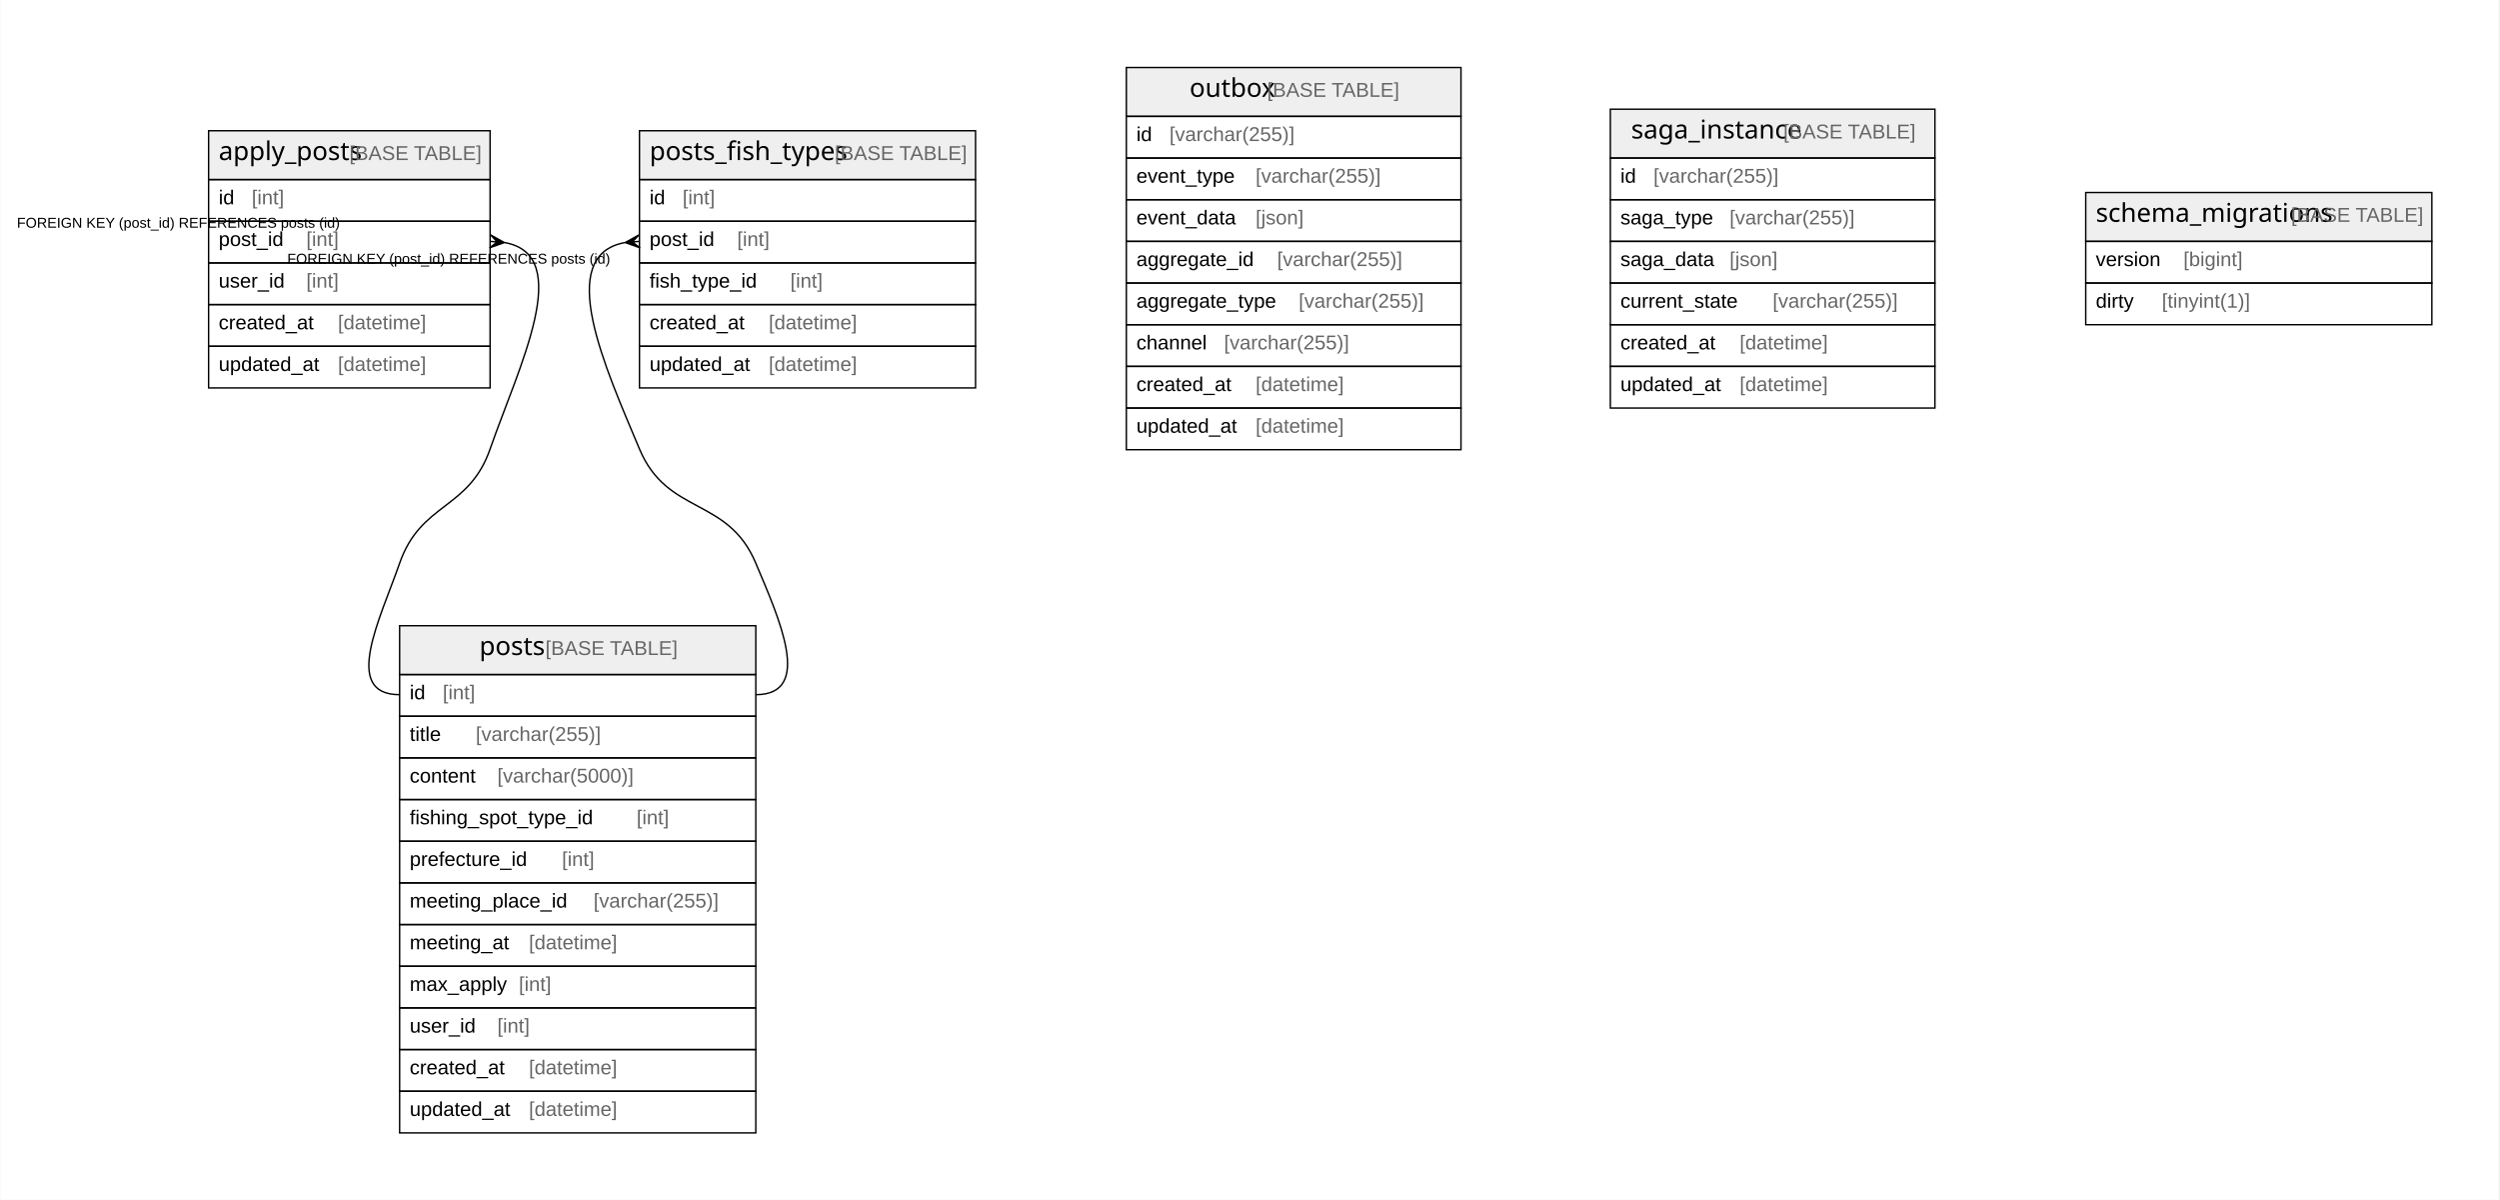
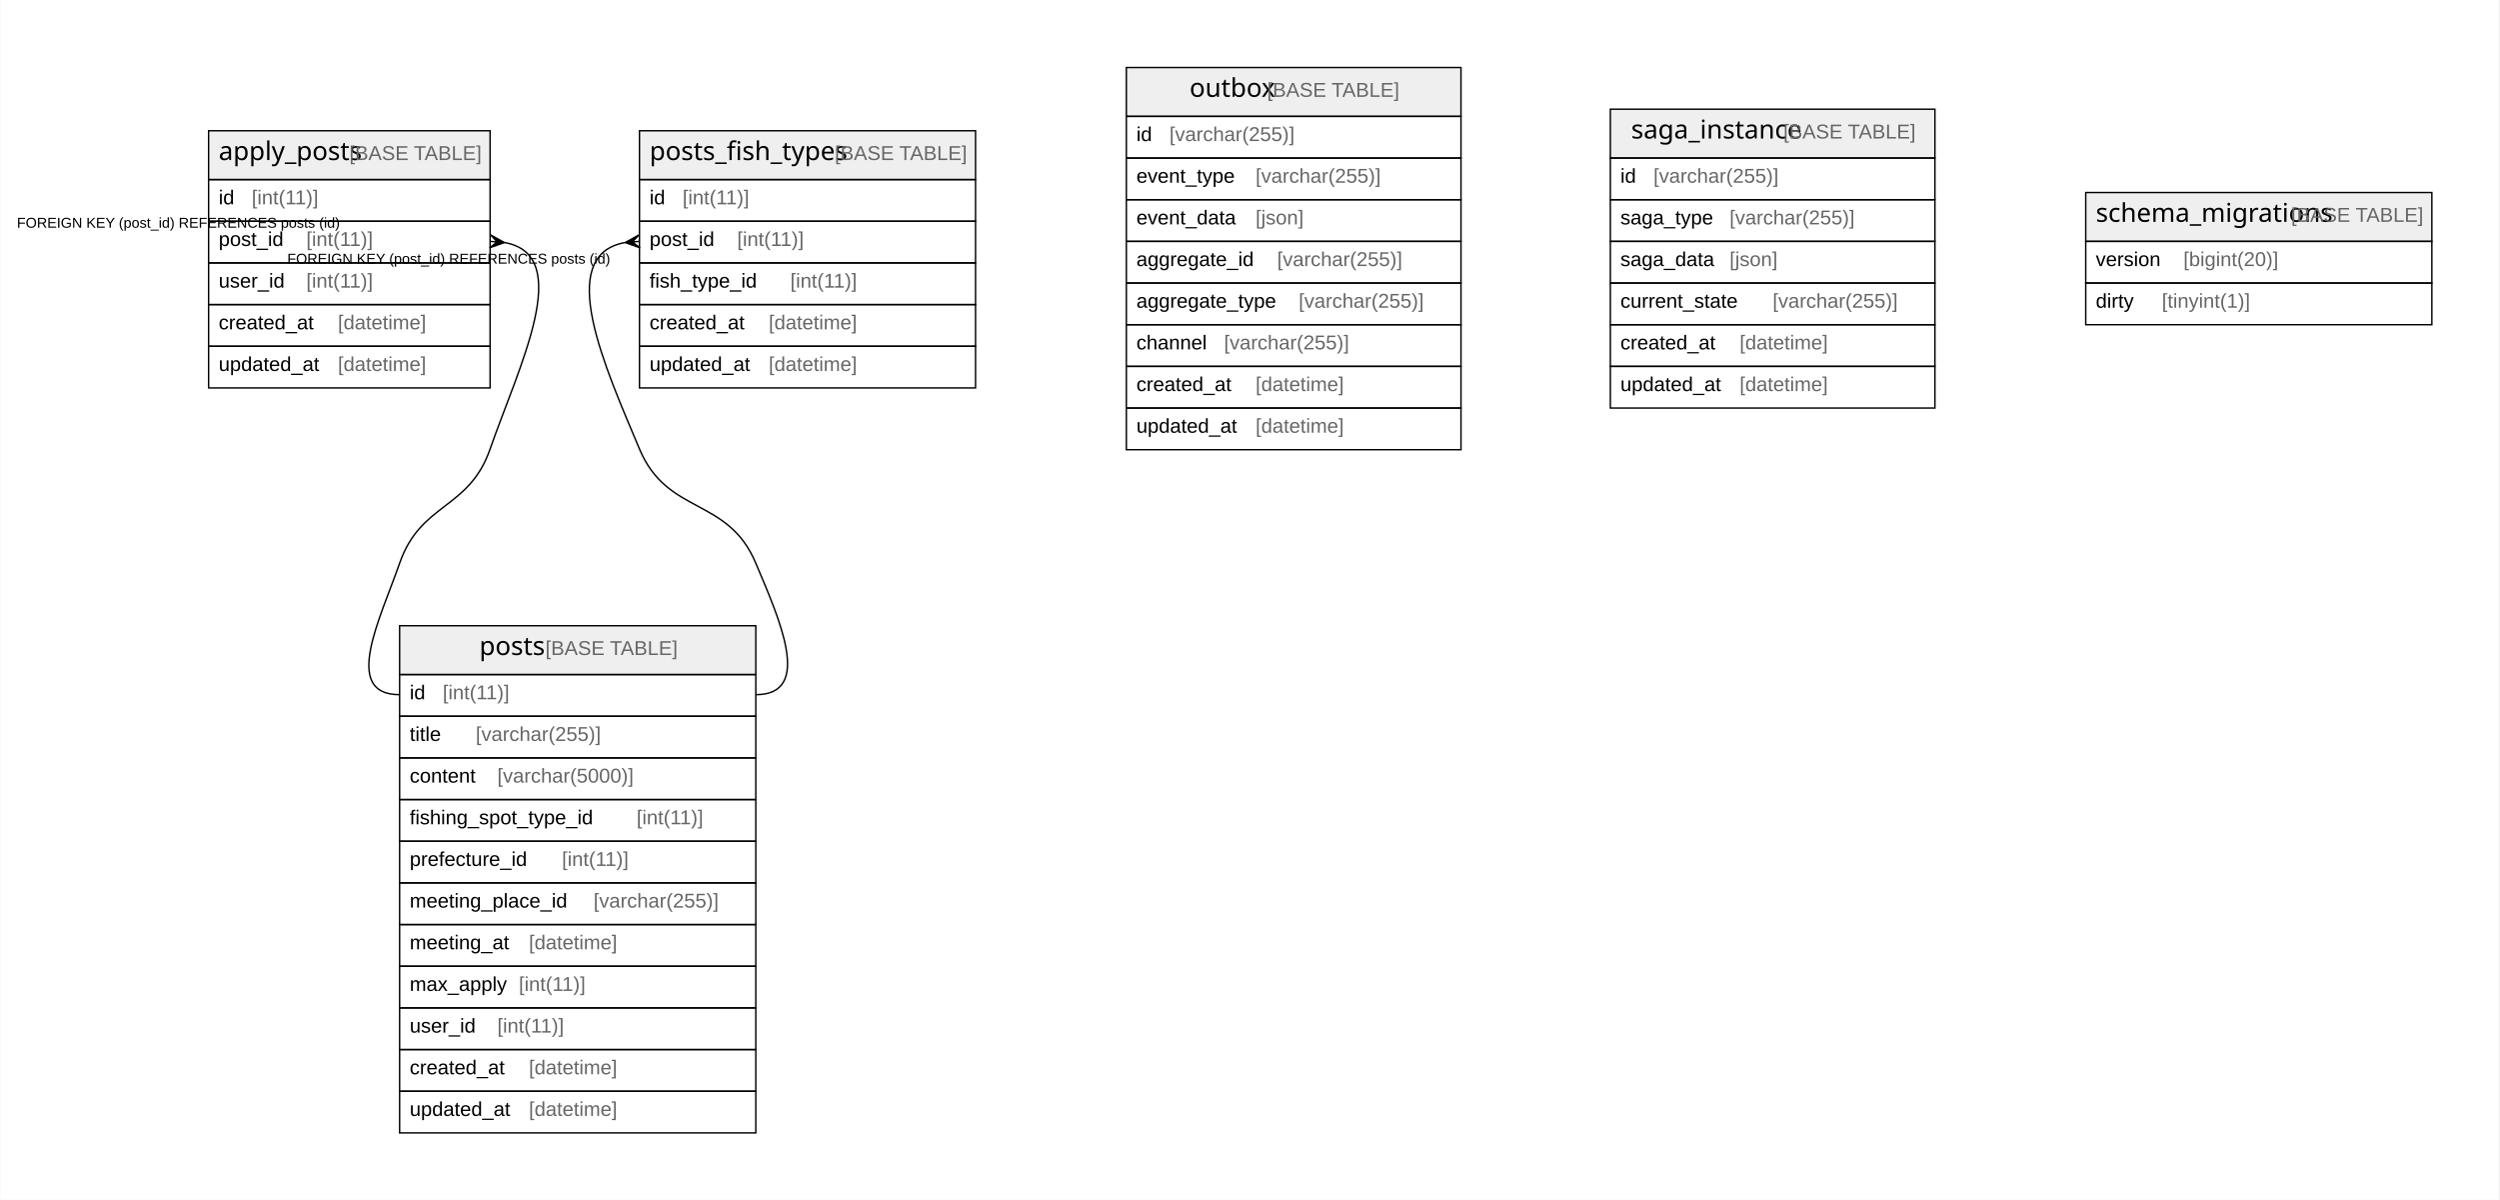
<svg xmlns="http://www.w3.org/2000/svg" width="1740pt" height="835pt" viewBox="0.00 0.00 1739.50 835.00">
  <g id="graph0" class="graph" transform="scale(1 1) rotate(0) translate(4 831)">
    <polygon fill="#ffffff" stroke="transparent" points="-4,4 -4,-831 1735.5,-831 1735.5,4 -4,4" />
    <g id="node1" class="node">
      <polygon fill="#efefef" stroke="transparent" points="141,-706 141,-740 337,-740 337,-706 141,-706" />
      <polygon fill="none" stroke="#000000" points="141,-706 141,-740 337,-740 337,-706 141,-706" />
      <text text-anchor="start" x="148" y="-719.6" font-family="Arial Bold" font-size="18.00" fill="#000000">apply_posts</text>
      <text text-anchor="start" x="231" y="-719.6" font-family="Arial" font-size="14.00" fill="#000000"> </text>
      <text text-anchor="start" x="239" y="-719.6" font-family="Arial" font-size="14.00" fill="#666666">[BASE TABLE]</text>
      <polygon fill="none" stroke="#000000" points="141,-677 141,-706 337,-706 337,-677 141,-677" />
      <text text-anchor="start" x="148" y="-688.8" font-family="Arial" font-size="14.00" fill="#000000">id </text>
-       <text text-anchor="start" x="171" y="-688.8" font-family="Arial" font-size="14.00" fill="#666666">[int]</text>
+       <text text-anchor="start" x="171" y="-688.8" font-family="Arial" font-size="14.00" fill="#666666">[int(11)]</text>
      <polygon fill="none" stroke="#000000" points="141,-648 141,-677 337,-677 337,-648 141,-648" />
      <text text-anchor="start" x="148" y="-659.8" font-family="Arial" font-size="14.00" fill="#000000">post_id </text>
-       <text text-anchor="start" x="209" y="-659.8" font-family="Arial" font-size="14.00" fill="#666666">[int]</text>
+       <text text-anchor="start" x="209" y="-659.8" font-family="Arial" font-size="14.00" fill="#666666">[int(11)]</text>
      <polygon fill="none" stroke="#000000" points="141,-619 141,-648 337,-648 337,-619 141,-619" />
      <text text-anchor="start" x="148" y="-630.8" font-family="Arial" font-size="14.00" fill="#000000">user_id </text>
-       <text text-anchor="start" x="209" y="-630.8" font-family="Arial" font-size="14.00" fill="#666666">[int]</text>
+       <text text-anchor="start" x="209" y="-630.8" font-family="Arial" font-size="14.00" fill="#666666">[int(11)]</text>
      <polygon fill="none" stroke="#000000" points="141,-590 141,-619 337,-619 337,-590 141,-590" />
      <text text-anchor="start" x="148" y="-601.8" font-family="Arial" font-size="14.00" fill="#000000">created_at </text>
      <text text-anchor="start" x="231" y="-601.8" font-family="Arial" font-size="14.00" fill="#666666">[datetime]</text>
      <polygon fill="none" stroke="#000000" points="141,-561 141,-590 337,-590 337,-561 141,-561" />
      <text text-anchor="start" x="148" y="-572.8" font-family="Arial" font-size="14.00" fill="#000000">updated_at </text>
      <text text-anchor="start" x="231" y="-572.8" font-family="Arial" font-size="14.00" fill="#666666">[datetime]</text>
    </g>
    <g id="node3" class="node">
      <polygon fill="#efefef" stroke="transparent" points="274,-361.5 274,-395.5 522,-395.5 522,-361.5 274,-361.5" />
      <polygon fill="none" stroke="#000000" points="274,-361.5 274,-395.5 522,-395.5 522,-361.5 274,-361.5" />
      <text text-anchor="start" x="329.5" y="-375.1" font-family="Arial Bold" font-size="18.00" fill="#000000">posts</text>
      <text text-anchor="start" x="367.5" y="-375.1" font-family="Arial" font-size="14.00" fill="#000000"> </text>
      <text text-anchor="start" x="375.5" y="-375.1" font-family="Arial" font-size="14.00" fill="#666666">[BASE TABLE]</text>
      <polygon fill="none" stroke="#000000" points="274,-332.5 274,-361.5 522,-361.5 522,-332.5 274,-332.5" />
      <text text-anchor="start" x="281" y="-344.3" font-family="Arial" font-size="14.00" fill="#000000">id </text>
-       <text text-anchor="start" x="304" y="-344.3" font-family="Arial" font-size="14.00" fill="#666666">[int]</text>
+       <text text-anchor="start" x="304" y="-344.3" font-family="Arial" font-size="14.00" fill="#666666">[int(11)]</text>
      <polygon fill="none" stroke="#000000" points="274,-303.5 274,-332.5 522,-332.5 522,-303.5 274,-303.5" />
      <text text-anchor="start" x="281" y="-315.3" font-family="Arial" font-size="14.00" fill="#000000">title </text>
      <text text-anchor="start" x="327" y="-315.3" font-family="Arial" font-size="14.00" fill="#666666">[varchar(255)]</text>
      <polygon fill="none" stroke="#000000" points="274,-274.5 274,-303.5 522,-303.5 522,-274.5 274,-274.5" />
      <text text-anchor="start" x="281" y="-286.3" font-family="Arial" font-size="14.00" fill="#000000">content </text>
      <text text-anchor="start" x="342" y="-286.3" font-family="Arial" font-size="14.00" fill="#666666">[varchar(5000)]</text>
      <polygon fill="none" stroke="#000000" points="274,-245.5 274,-274.5 522,-274.5 522,-245.5 274,-245.5" />
      <text text-anchor="start" x="281" y="-257.3" font-family="Arial" font-size="14.00" fill="#000000">fishing_spot_type_id </text>
-       <text text-anchor="start" x="439" y="-257.3" font-family="Arial" font-size="14.00" fill="#666666">[int]</text>
+       <text text-anchor="start" x="439" y="-257.3" font-family="Arial" font-size="14.00" fill="#666666">[int(11)]</text>
      <polygon fill="none" stroke="#000000" points="274,-216.5 274,-245.5 522,-245.5 522,-216.5 274,-216.5" />
      <text text-anchor="start" x="281" y="-228.3" font-family="Arial" font-size="14.00" fill="#000000">prefecture_id </text>
-       <text text-anchor="start" x="387" y="-228.3" font-family="Arial" font-size="14.00" fill="#666666">[int]</text>
+       <text text-anchor="start" x="387" y="-228.3" font-family="Arial" font-size="14.00" fill="#666666">[int(11)]</text>
      <polygon fill="none" stroke="#000000" points="274,-187.5 274,-216.5 522,-216.5 522,-187.5 274,-187.5" />
      <text text-anchor="start" x="281" y="-199.3" font-family="Arial" font-size="14.00" fill="#000000">meeting_place_id </text>
      <text text-anchor="start" x="409" y="-199.3" font-family="Arial" font-size="14.00" fill="#666666">[varchar(255)]</text>
      <polygon fill="none" stroke="#000000" points="274,-158.5 274,-187.5 522,-187.5 522,-158.5 274,-158.5" />
      <text text-anchor="start" x="281" y="-170.3" font-family="Arial" font-size="14.00" fill="#000000">meeting_at </text>
      <text text-anchor="start" x="364" y="-170.3" font-family="Arial" font-size="14.00" fill="#666666">[datetime]</text>
      <polygon fill="none" stroke="#000000" points="274,-129.5 274,-158.5 522,-158.5 522,-129.5 274,-129.5" />
      <text text-anchor="start" x="281" y="-141.3" font-family="Arial" font-size="14.00" fill="#000000">max_apply </text>
-       <text text-anchor="start" x="357" y="-141.3" font-family="Arial" font-size="14.00" fill="#666666">[int]</text>
+       <text text-anchor="start" x="357" y="-141.3" font-family="Arial" font-size="14.00" fill="#666666">[int(11)]</text>
      <polygon fill="none" stroke="#000000" points="274,-100.5 274,-129.5 522,-129.5 522,-100.5 274,-100.5" />
      <text text-anchor="start" x="281" y="-112.3" font-family="Arial" font-size="14.00" fill="#000000">user_id </text>
-       <text text-anchor="start" x="342" y="-112.3" font-family="Arial" font-size="14.00" fill="#666666">[int]</text>
+       <text text-anchor="start" x="342" y="-112.3" font-family="Arial" font-size="14.00" fill="#666666">[int(11)]</text>
      <polygon fill="none" stroke="#000000" points="274,-71.5 274,-100.5 522,-100.5 522,-71.5 274,-71.5" />
      <text text-anchor="start" x="281" y="-83.3" font-family="Arial" font-size="14.00" fill="#000000">created_at </text>
      <text text-anchor="start" x="364" y="-83.3" font-family="Arial" font-size="14.00" fill="#666666">[datetime]</text>
      <polygon fill="none" stroke="#000000" points="274,-42.5 274,-71.5 522,-71.5 522,-42.5 274,-42.5" />
      <text text-anchor="start" x="281" y="-54.3" font-family="Arial" font-size="14.00" fill="#000000">updated_at </text>
      <text text-anchor="start" x="364" y="-54.3" font-family="Arial" font-size="14.00" fill="#666666">[datetime]</text>
    </g>
    <g id="edge1" class="edge">
      <path fill="none" stroke="#000000" d="M347.21,-662.158C396.246,-653.254 356.881,-575.597 337,-518.5 322.176,-475.924 288.824,-481.576 274,-439 260.628,-400.595 233.333,-347.5 274,-347.5" />
      <polygon fill="#000000" stroke="#000000" points="346.966,-662.178 336.63,-658.515 341.983,-662.589 337,-663 337,-663 337,-663 341.983,-662.589 337.37,-667.485 346.966,-662.178 346.966,-662.178" />
      <text text-anchor="start" x="7.5" y="-672.5" font-family="Arial" font-size="10.00" fill="#000000">FOREIGN KEY (post_id) REFERENCES posts (id)</text>
    </g>
    <g id="node2" class="node">
      <polygon fill="#efefef" stroke="transparent" points="780,-750 780,-784 1013,-784 1013,-750 780,-750" />
      <polygon fill="none" stroke="#000000" points="780,-750 780,-784 1013,-784 1013,-750 780,-750" />
      <text text-anchor="start" x="824" y="-763.6" font-family="Arial Bold" font-size="18.00" fill="#000000">outbox</text>
      <text text-anchor="start" x="870" y="-763.6" font-family="Arial" font-size="14.00" fill="#000000"> </text>
      <text text-anchor="start" x="878" y="-763.6" font-family="Arial" font-size="14.00" fill="#666666">[BASE TABLE]</text>
      <polygon fill="none" stroke="#000000" points="780,-721 780,-750 1013,-750 1013,-721 780,-721" />
      <text text-anchor="start" x="787" y="-732.8" font-family="Arial" font-size="14.00" fill="#000000">id </text>
      <text text-anchor="start" x="810" y="-732.8" font-family="Arial" font-size="14.00" fill="#666666">[varchar(255)]</text>
      <polygon fill="none" stroke="#000000" points="780,-692 780,-721 1013,-721 1013,-692 780,-692" />
      <text text-anchor="start" x="787" y="-703.8" font-family="Arial" font-size="14.00" fill="#000000">event_type </text>
      <text text-anchor="start" x="870" y="-703.8" font-family="Arial" font-size="14.00" fill="#666666">[varchar(255)]</text>
      <polygon fill="none" stroke="#000000" points="780,-663 780,-692 1013,-692 1013,-663 780,-663" />
      <text text-anchor="start" x="787" y="-674.8" font-family="Arial" font-size="14.00" fill="#000000">event_data </text>
      <text text-anchor="start" x="870" y="-674.8" font-family="Arial" font-size="14.00" fill="#666666">[json]</text>
      <polygon fill="none" stroke="#000000" points="780,-634 780,-663 1013,-663 1013,-634 780,-634" />
      <text text-anchor="start" x="787" y="-645.8" font-family="Arial" font-size="14.00" fill="#000000">aggregate_id </text>
      <text text-anchor="start" x="885" y="-645.8" font-family="Arial" font-size="14.00" fill="#666666">[varchar(255)]</text>
      <polygon fill="none" stroke="#000000" points="780,-605 780,-634 1013,-634 1013,-605 780,-605" />
      <text text-anchor="start" x="787" y="-616.8" font-family="Arial" font-size="14.00" fill="#000000">aggregate_type </text>
      <text text-anchor="start" x="900" y="-616.8" font-family="Arial" font-size="14.00" fill="#666666">[varchar(255)]</text>
      <polygon fill="none" stroke="#000000" points="780,-576 780,-605 1013,-605 1013,-576 780,-576" />
      <text text-anchor="start" x="787" y="-587.8" font-family="Arial" font-size="14.00" fill="#000000">channel </text>
      <text text-anchor="start" x="848" y="-587.8" font-family="Arial" font-size="14.00" fill="#666666">[varchar(255)]</text>
      <polygon fill="none" stroke="#000000" points="780,-547 780,-576 1013,-576 1013,-547 780,-547" />
      <text text-anchor="start" x="787" y="-558.8" font-family="Arial" font-size="14.00" fill="#000000">created_at </text>
      <text text-anchor="start" x="870" y="-558.8" font-family="Arial" font-size="14.00" fill="#666666">[datetime]</text>
      <polygon fill="none" stroke="#000000" points="780,-518 780,-547 1013,-547 1013,-518 780,-518" />
      <text text-anchor="start" x="787" y="-529.8" font-family="Arial" font-size="14.00" fill="#000000">updated_at </text>
      <text text-anchor="start" x="870" y="-529.8" font-family="Arial" font-size="14.00" fill="#666666">[datetime]</text>
    </g>
    <g id="node4" class="node">
      <polygon fill="#efefef" stroke="transparent" points="441,-706 441,-740 675,-740 675,-706 441,-706" />
      <polygon fill="none" stroke="#000000" points="441,-706 441,-740 675,-740 675,-706 441,-706" />
      <text text-anchor="start" x="448" y="-719.6" font-family="Arial Bold" font-size="18.00" fill="#000000">posts_fish_types</text>
      <text text-anchor="start" x="569" y="-719.6" font-family="Arial" font-size="14.00" fill="#000000"> </text>
      <text text-anchor="start" x="577" y="-719.6" font-family="Arial" font-size="14.00" fill="#666666">[BASE TABLE]</text>
      <polygon fill="none" stroke="#000000" points="441,-677 441,-706 675,-706 675,-677 441,-677" />
      <text text-anchor="start" x="448" y="-688.8" font-family="Arial" font-size="14.00" fill="#000000">id </text>
-       <text text-anchor="start" x="471" y="-688.8" font-family="Arial" font-size="14.00" fill="#666666">[int]</text>
+       <text text-anchor="start" x="471" y="-688.8" font-family="Arial" font-size="14.00" fill="#666666">[int(11)]</text>
      <polygon fill="none" stroke="#000000" points="441,-648 441,-677 675,-677 675,-648 441,-648" />
      <text text-anchor="start" x="448" y="-659.8" font-family="Arial" font-size="14.00" fill="#000000">post_id </text>
-       <text text-anchor="start" x="509" y="-659.8" font-family="Arial" font-size="14.00" fill="#666666">[int]</text>
+       <text text-anchor="start" x="509" y="-659.8" font-family="Arial" font-size="14.00" fill="#666666">[int(11)]</text>
      <polygon fill="none" stroke="#000000" points="441,-619 441,-648 675,-648 675,-619 441,-619" />
      <text text-anchor="start" x="448" y="-630.8" font-family="Arial" font-size="14.00" fill="#000000">fish_type_id </text>
-       <text text-anchor="start" x="546" y="-630.8" font-family="Arial" font-size="14.00" fill="#666666">[int]</text>
+       <text text-anchor="start" x="546" y="-630.8" font-family="Arial" font-size="14.00" fill="#666666">[int(11)]</text>
      <polygon fill="none" stroke="#000000" points="441,-590 441,-619 675,-619 675,-590 441,-590" />
      <text text-anchor="start" x="448" y="-601.8" font-family="Arial" font-size="14.00" fill="#000000">created_at </text>
      <text text-anchor="start" x="531" y="-601.8" font-family="Arial" font-size="14.00" fill="#666666">[datetime]</text>
      <polygon fill="none" stroke="#000000" points="441,-561 441,-590 675,-590 675,-561 441,-561" />
      <text text-anchor="start" x="448" y="-572.8" font-family="Arial" font-size="14.00" fill="#000000">updated_at </text>
      <text text-anchor="start" x="531" y="-572.8" font-family="Arial" font-size="14.00" fill="#666666">[datetime]</text>
    </g>
    <g id="edge2" class="edge">
      <path fill="none" stroke="#000000" d="M430.754,-662.144C381.341,-653.096 417.603,-574.248 441,-518.5 460.521,-471.988 502.479,-485.512 522,-439 537.738,-401.502 562.667,-347.5 522,-347.5" />
      <polygon fill="#000000" stroke="#000000" points="431.035,-662.167 440.625,-667.484 436.017,-662.584 441,-663 441,-663 441,-663 436.017,-662.584 441.375,-658.516 431.035,-662.167 431.035,-662.167" />
      <text text-anchor="start" x="195.75" y="-647.5" font-family="Arial" font-size="10.00" fill="#000000">FOREIGN KEY (post_id) REFERENCES posts (id)</text>
    </g>
    <g id="node5" class="node">
      <polygon fill="#efefef" stroke="transparent" points="1117,-721 1117,-755 1343,-755 1343,-721 1117,-721" />
      <polygon fill="none" stroke="#000000" points="1117,-721 1117,-755 1343,-755 1343,-721 1117,-721" />
      <text text-anchor="start" x="1131.5" y="-734.6" font-family="Arial Bold" font-size="18.00" fill="#000000">saga_instance</text>
      <text text-anchor="start" x="1229.5" y="-734.6" font-family="Arial" font-size="14.00" fill="#000000"> </text>
      <text text-anchor="start" x="1237.5" y="-734.6" font-family="Arial" font-size="14.00" fill="#666666">[BASE TABLE]</text>
      <polygon fill="none" stroke="#000000" points="1117,-692 1117,-721 1343,-721 1343,-692 1117,-692" />
      <text text-anchor="start" x="1124" y="-703.8" font-family="Arial" font-size="14.00" fill="#000000">id </text>
      <text text-anchor="start" x="1147" y="-703.8" font-family="Arial" font-size="14.00" fill="#666666">[varchar(255)]</text>
      <polygon fill="none" stroke="#000000" points="1117,-663 1117,-692 1343,-692 1343,-663 1117,-663" />
      <text text-anchor="start" x="1124" y="-674.8" font-family="Arial" font-size="14.00" fill="#000000">saga_type </text>
      <text text-anchor="start" x="1200" y="-674.8" font-family="Arial" font-size="14.00" fill="#666666">[varchar(255)]</text>
      <polygon fill="none" stroke="#000000" points="1117,-634 1117,-663 1343,-663 1343,-634 1117,-634" />
      <text text-anchor="start" x="1124" y="-645.8" font-family="Arial" font-size="14.00" fill="#000000">saga_data </text>
      <text text-anchor="start" x="1200" y="-645.8" font-family="Arial" font-size="14.00" fill="#666666">[json]</text>
      <polygon fill="none" stroke="#000000" points="1117,-605 1117,-634 1343,-634 1343,-605 1117,-605" />
      <text text-anchor="start" x="1124" y="-616.8" font-family="Arial" font-size="14.00" fill="#000000">current_state </text>
      <text text-anchor="start" x="1230" y="-616.8" font-family="Arial" font-size="14.00" fill="#666666">[varchar(255)]</text>
      <polygon fill="none" stroke="#000000" points="1117,-576 1117,-605 1343,-605 1343,-576 1117,-576" />
      <text text-anchor="start" x="1124" y="-587.8" font-family="Arial" font-size="14.00" fill="#000000">created_at </text>
      <text text-anchor="start" x="1207" y="-587.8" font-family="Arial" font-size="14.00" fill="#666666">[datetime]</text>
      <polygon fill="none" stroke="#000000" points="1117,-547 1117,-576 1343,-576 1343,-547 1117,-547" />
      <text text-anchor="start" x="1124" y="-558.8" font-family="Arial" font-size="14.00" fill="#000000">updated_at </text>
      <text text-anchor="start" x="1207" y="-558.8" font-family="Arial" font-size="14.00" fill="#666666">[datetime]</text>
    </g>
    <g id="node6" class="node">
      <polygon fill="#efefef" stroke="transparent" points="1448,-663 1448,-697 1689,-697 1689,-663 1448,-663" />
      <polygon fill="none" stroke="#000000" points="1448,-663 1448,-697 1689,-697 1689,-663 1448,-663" />
      <text text-anchor="start" x="1455" y="-676.6" font-family="Arial Bold" font-size="18.00" fill="#000000">schema_migrations</text>
      <text text-anchor="start" x="1583" y="-676.6" font-family="Arial" font-size="14.00" fill="#000000"> </text>
      <text text-anchor="start" x="1591" y="-676.6" font-family="Arial" font-size="14.00" fill="#666666">[BASE TABLE]</text>
      <polygon fill="none" stroke="#000000" points="1448,-634 1448,-663 1689,-663 1689,-634 1448,-634" />
      <text text-anchor="start" x="1455" y="-645.8" font-family="Arial" font-size="14.00" fill="#000000">version </text>
-       <text text-anchor="start" x="1516" y="-645.8" font-family="Arial" font-size="14.00" fill="#666666">[bigint]</text>
+       <text text-anchor="start" x="1516" y="-645.8" font-family="Arial" font-size="14.00" fill="#666666">[bigint(20)]</text>
      <polygon fill="none" stroke="#000000" points="1448,-605 1448,-634 1689,-634 1689,-605 1448,-605" />
      <text text-anchor="start" x="1455" y="-616.8" font-family="Arial" font-size="14.00" fill="#000000">dirty </text>
      <text text-anchor="start" x="1501" y="-616.8" font-family="Arial" font-size="14.00" fill="#666666">[tinyint(1)]</text>
    </g>
  </g>
</svg>
